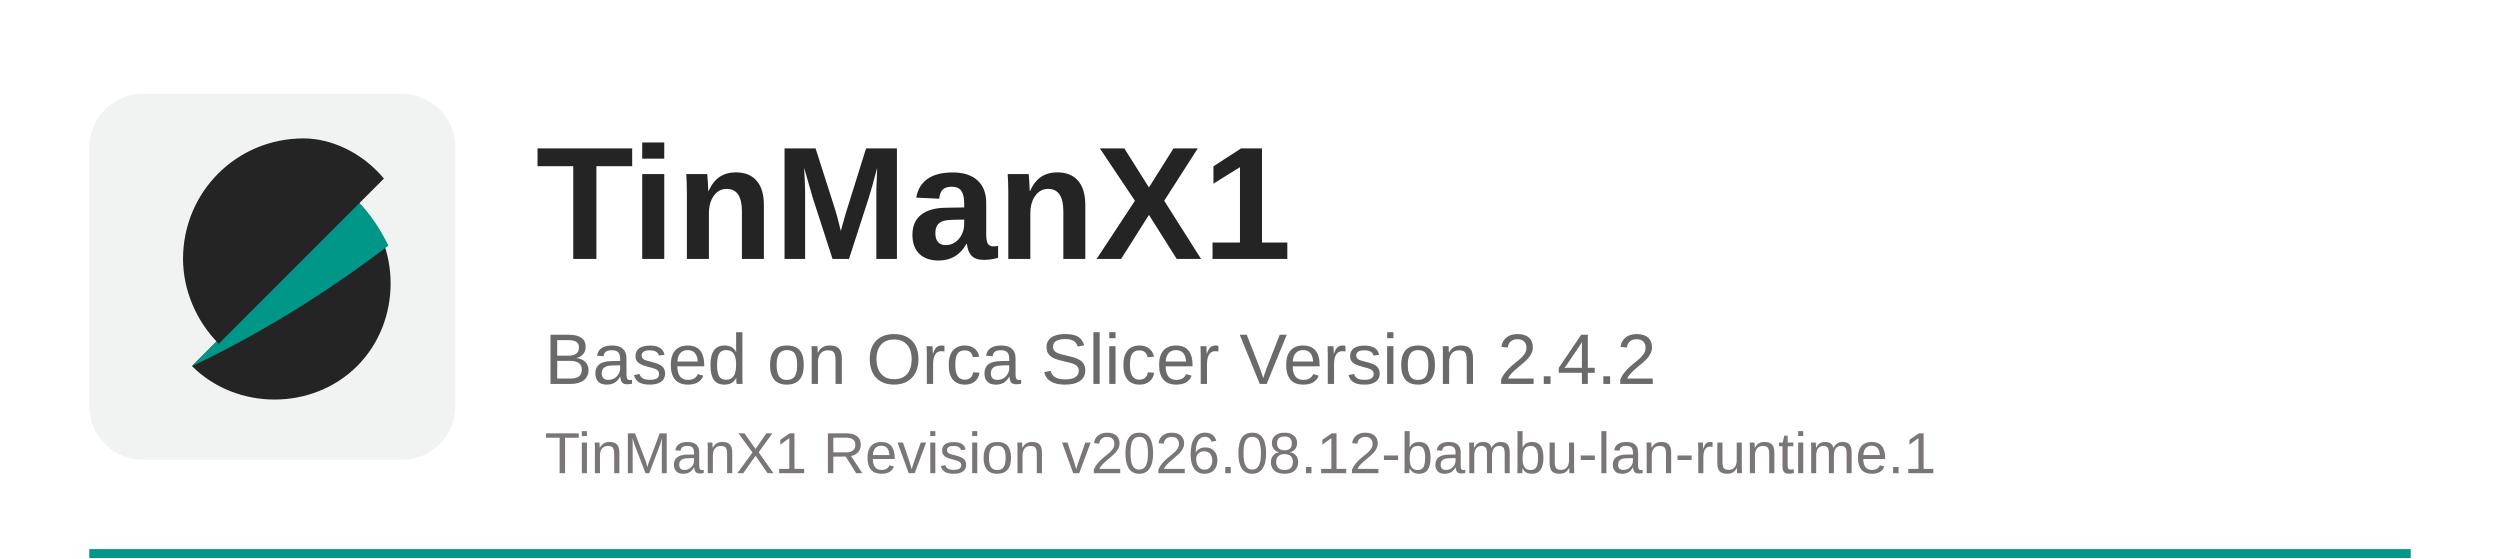
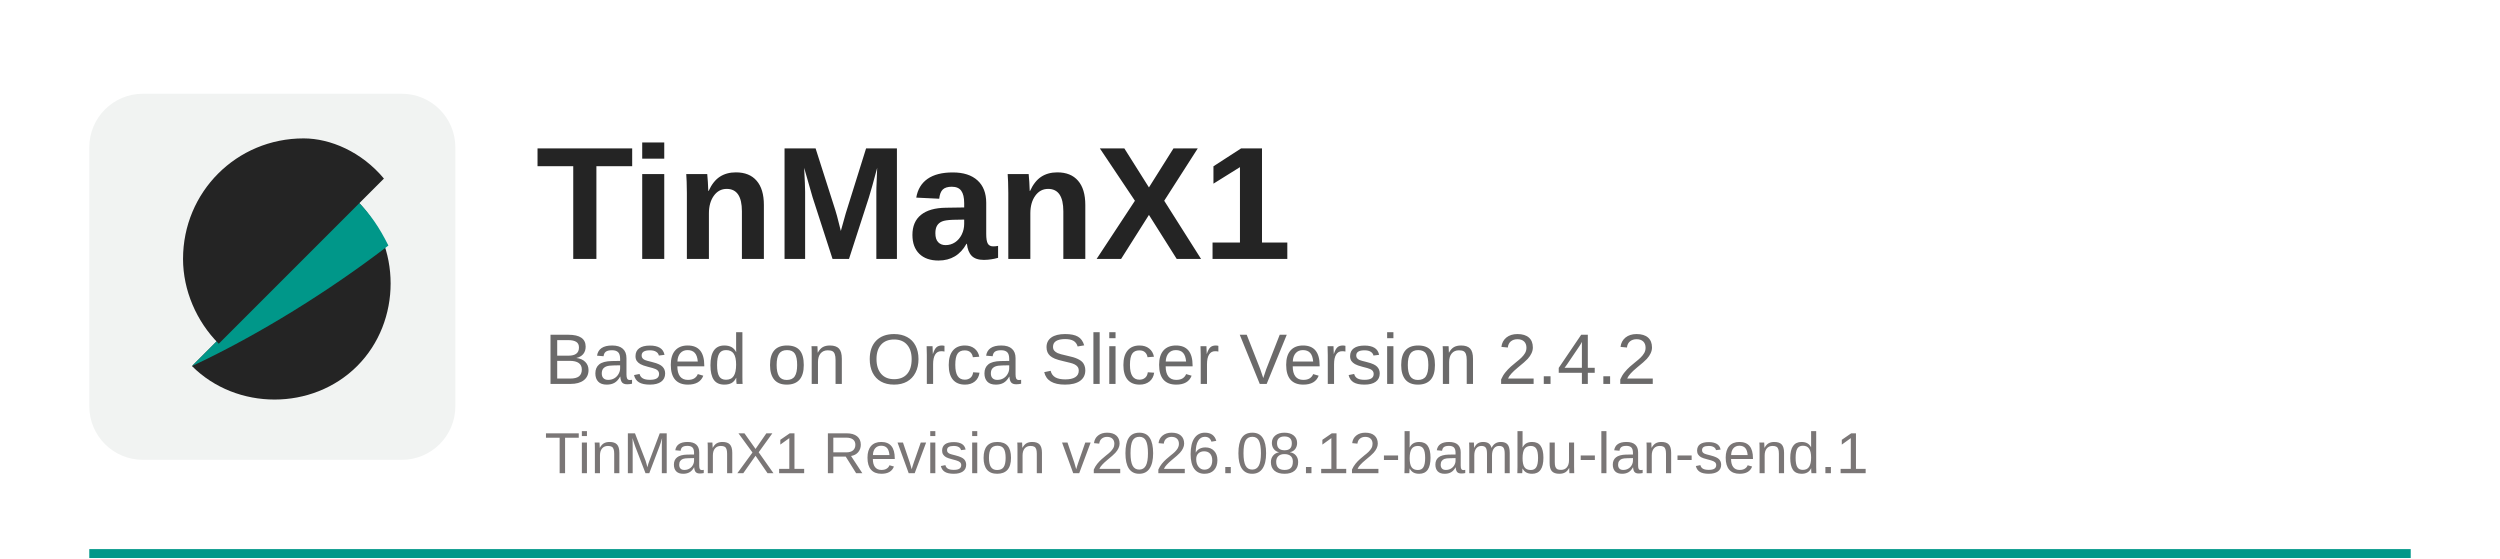
<svg xmlns="http://www.w3.org/2000/svg" width="560" height="125" viewBox="0 0 560 125">
  <rect x="20" y="123" width="520" height="2" fill="#009789" />
  <rect x="20" y="21" width="82" height="82" rx="12" fill="#f1f3f2" />
  <path d="M43 82c10 10 27 10 37 0s10-27 0-37L43 82z" fill="#242424" />
  <path d="M80 45L43 82c15-7 31-17 44-27-2-4-4-7-7-10z" fill="#009789" />
  <path d="M68 31c-15 0-27 12-27 27 0 7 3 14 8 19l37-37c-5-6-12-9-18-9z" fill="#242424" />
  <text x="120" y="58" font-family="Arial, Helvetica, sans-serif" font-size="36" font-weight="700" fill="#242424">TinManX1</text>
  <text x="122" y="86" font-family="Arial, Helvetica, sans-serif" font-size="16" fill="#6b6a6a">Based on Orca Slicer Version 2.4.2</text>
-   <text x="122" y="106" font-family="Arial, Helvetica, sans-serif" font-size="13" fill="#7a7676">TinManX1 Revision v2026.08.12-bambu-lan-runtime.1</text>
+   <text x="122" y="106" font-family="Arial, Helvetica, sans-serif" font-size="13" fill="#7a7676">TinManX1 Revision v2026.08.12-bambu-lan-send.1</text>
</svg>
